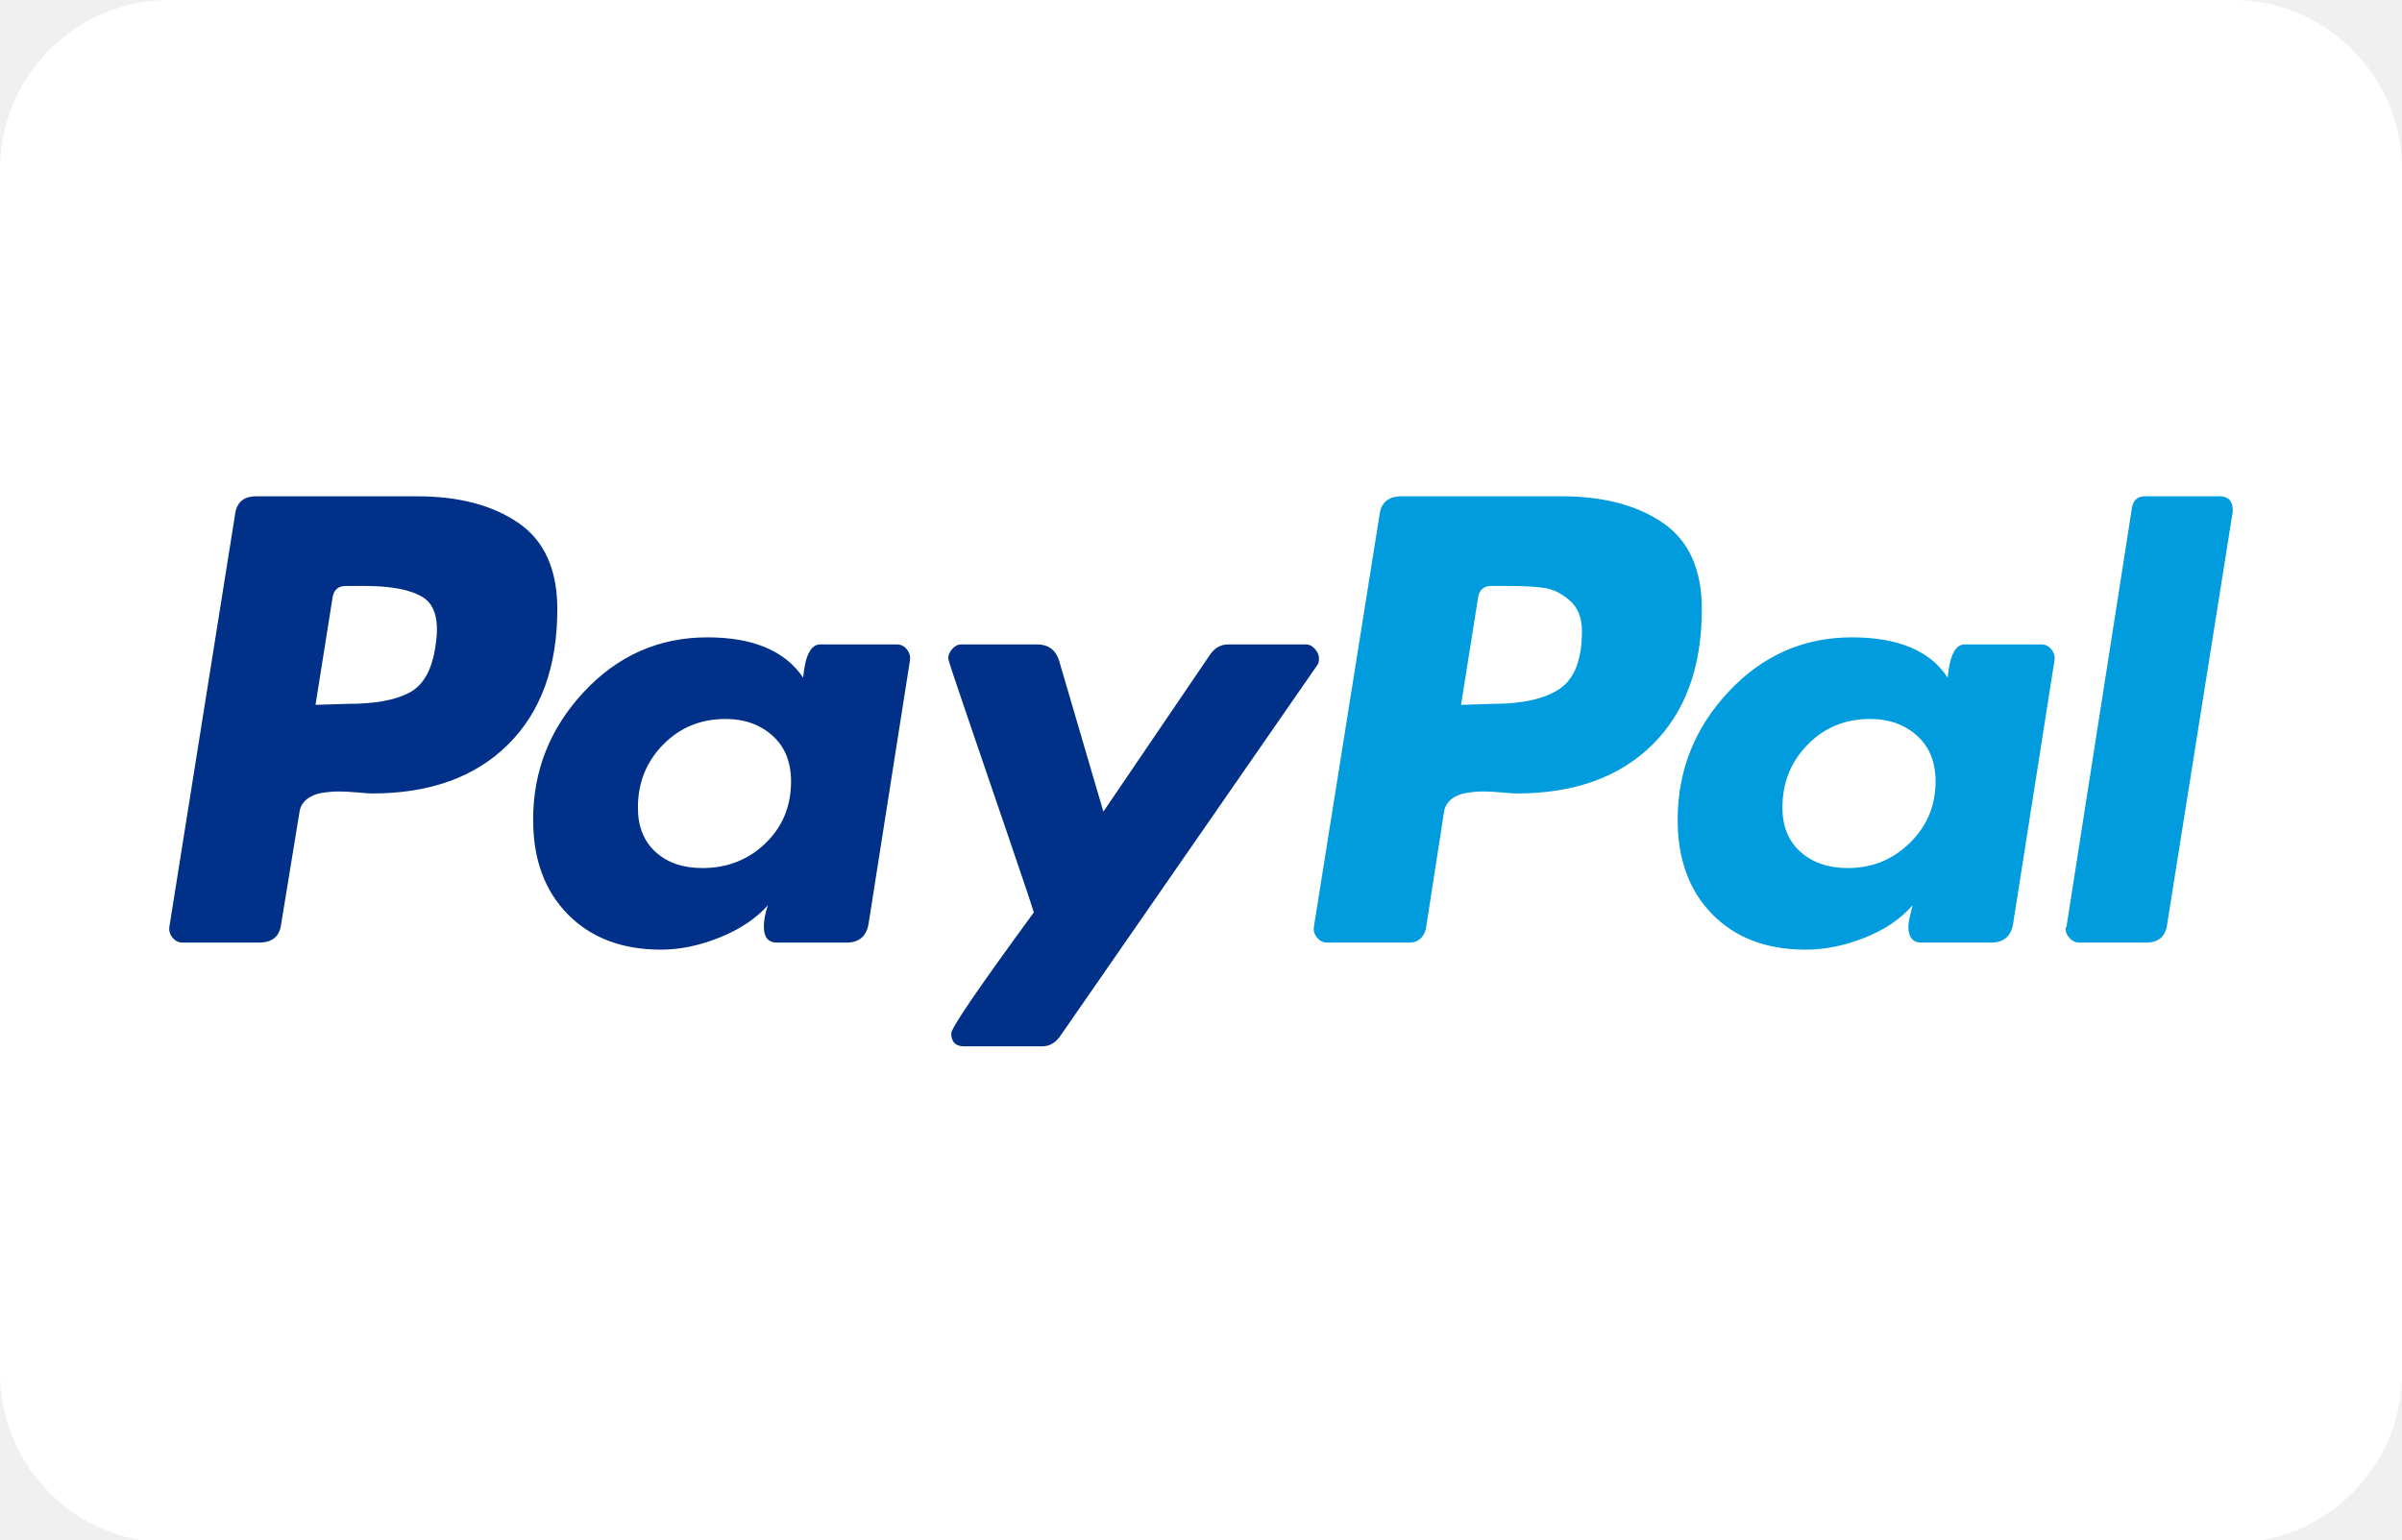
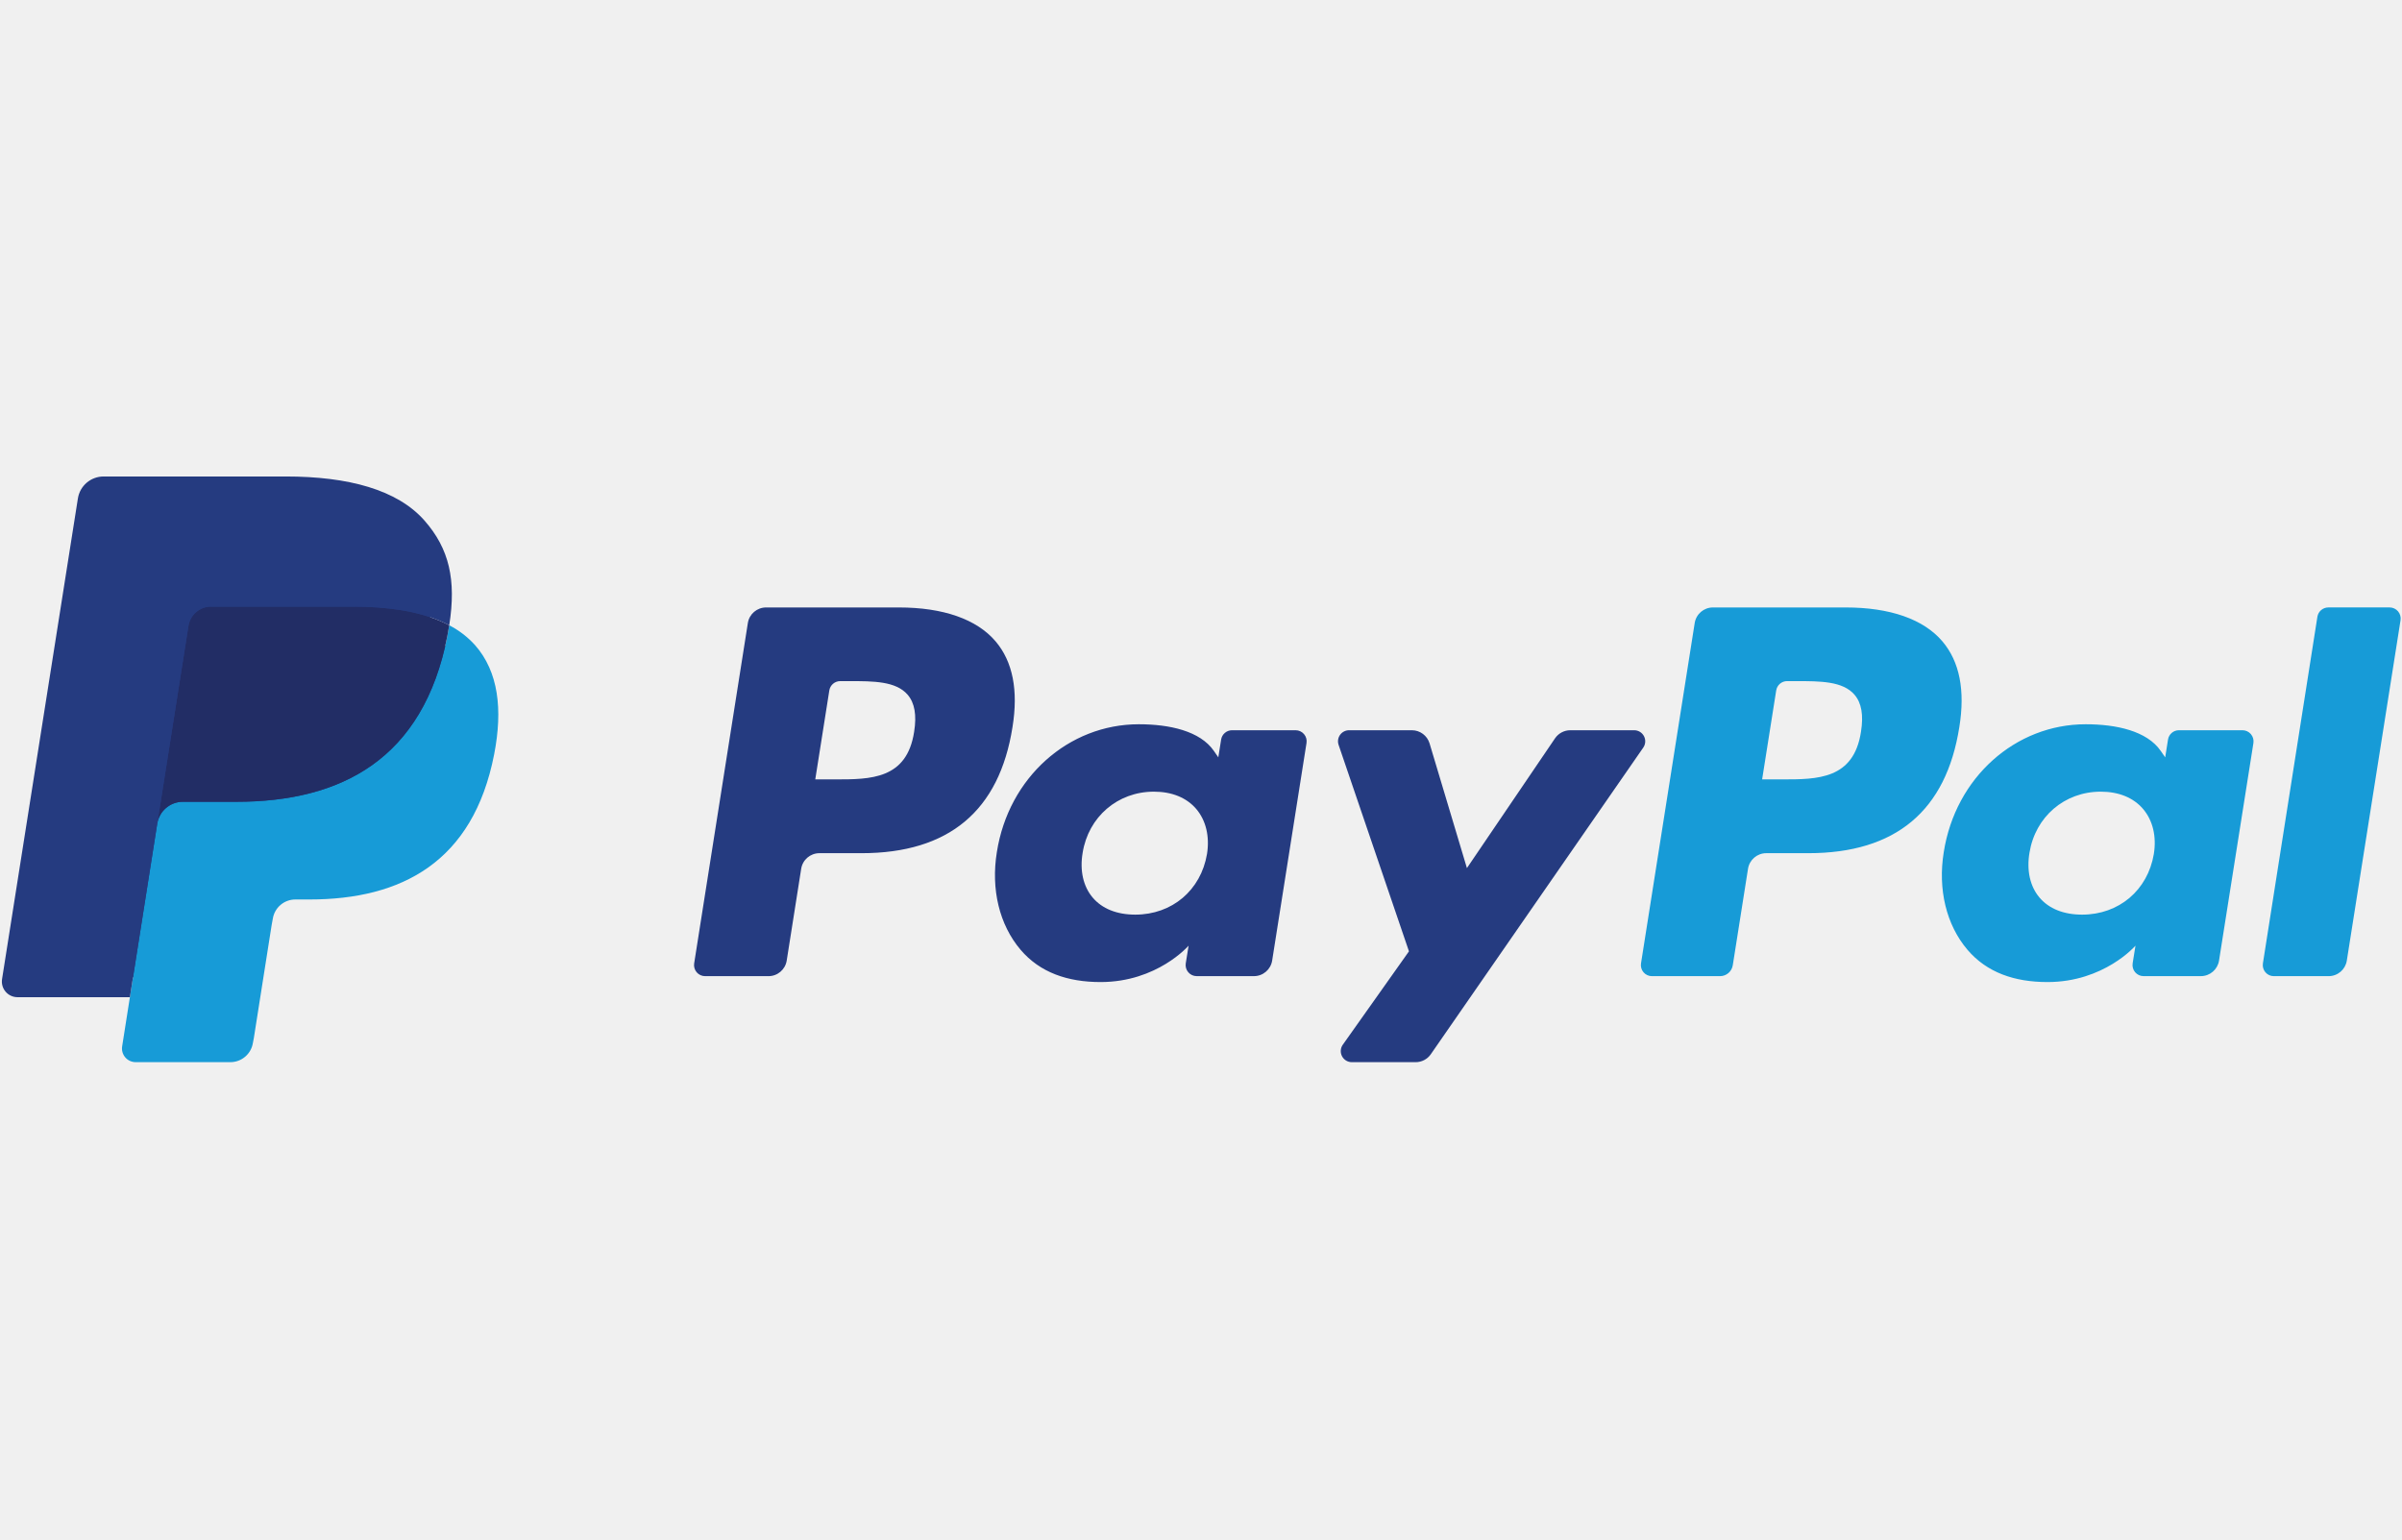
- <svg xmlns="http://www.w3.org/2000/svg" width="195" height="125" enable-background="new 0 0 780 500" version="1.1" viewBox="0 0 780 500" xml:space="preserve">
-   <path d="M725,0H55C24.673,0,0,24.673,0,55v391c0,30.327,24.673,55,55,55h670c30.325,0,55-24.673,55-55V55  C780,24.673,755.325,0,725,0z" fill="#FFF" />
-   <path d="m168.38 169.85c-8.399-5.774-19.359-8.668-32.88-8.668h-52.346c-4.145 0-6.435 2.073-6.87 6.214l-21.265 133.48c-0.221 1.311 0.107 2.51 0.981 3.6 0.869 1.093 1.962 1.636 3.271 1.636h24.864c4.361 0 6.758-2.068 7.198-6.216l5.888-35.985c0.215-1.744 0.982-3.162 2.291-4.254 1.308-1.09 2.944-1.804 4.907-2.13 1.963-0.324 3.814-0.487 5.562-0.487 1.743 0 3.814 0.11 6.217 0.327 2.397 0.218 3.925 0.324 4.58 0.324 18.756 0 33.478-5.285 44.167-15.866 10.684-10.577 16.032-25.244 16.032-44.004 0-12.868-4.202-22.192-12.597-27.975zm-26.99 40.08c-1.094 7.635-3.926 12.649-8.506 15.049-4.581 2.403-11.124 3.597-19.629 3.597l-10.797 0.328 5.563-35.007c0.434-2.397 1.851-3.597 4.252-3.597h6.218c8.72 0 15.049 1.257 18.975 3.761 3.924 2.51 5.233 7.802 3.924 15.869z" fill="#003087" />
-   <path d="m720.79 161.18h-24.208c-2.405 0-3.821 1.2-4.253 3.599l-21.267 136.1-0.328 0.654c0 1.096 0.437 2.127 1.311 3.109 0.868 0.979 1.963 1.471 3.271 1.471h21.595c4.138 0 6.429-2.068 6.871-6.215l21.265-133.81v-0.325c-2e-3 -3.053-1.424-4.58-4.257-4.58z" fill="#009CDE" />
-   <path d="m428.31 213.86c0-1.088-0.438-2.126-1.306-3.106-0.875-0.981-1.857-1.474-2.945-1.474h-25.191c-2.404 0-4.366 1.096-5.89 3.271l-34.679 51.04-14.394-49.075c-1.096-3.488-3.493-5.236-7.198-5.236h-24.54c-1.093 0-2.075 0.492-2.942 1.474-0.875 0.98-1.309 2.019-1.309 3.106 0 0.44 2.127 6.871 6.379 19.303 4.252 12.434 8.833 25.848 13.741 40.244 4.908 14.394 7.468 22.031 7.688 22.898-17.886 24.43-26.826 37.518-26.826 39.26 0 2.838 1.417 4.254 4.253 4.254h25.191c2.399 0 4.361-1.088 5.89-3.271l83.427-120.4c0.433-0.433 0.651-1.193 0.651-2.289z" fill="#003087" />
-   <path d="m662.89 209.28h-24.865c-3.056 0-4.904 3.599-5.559 10.797-5.677-8.72-16.031-13.088-31.083-13.088-15.704 0-29.065 5.89-40.077 17.668-11.016 11.779-16.521 25.631-16.521 41.551 0 12.871 3.761 23.121 11.285 30.752 7.524 7.639 17.611 11.451 30.266 11.451 6.323 0 12.757-1.311 19.3-3.926 6.544-2.617 11.665-6.105 15.379-10.469 0 0.219-0.222 1.198-0.654 2.942-0.44 1.748-0.655 3.06-0.655 3.926 0 3.494 1.414 5.234 4.254 5.234h22.576c4.138 0 6.541-2.068 7.193-6.216l13.415-85.389c0.215-1.309-0.111-2.507-0.981-3.599-0.876-1.087-1.964-1.634-3.273-1.634zm-42.694 64.452c-5.562 5.453-12.269 8.179-20.12 8.179-6.328 0-11.449-1.742-15.377-5.234-3.928-3.483-5.891-8.282-5.891-14.396 0-8.064 2.727-14.884 8.181-20.446 5.446-5.562 12.214-8.343 20.284-8.343 6.102 0 11.174 1.8 15.212 5.397 4.032 3.599 6.055 8.563 6.055 14.888-1e-3 7.851-2.783 14.505-8.344 19.955z" fill="#009CDE" />
-   <path d="m291.23 209.28h-24.864c-3.058 0-4.908 3.599-5.563 10.797-5.889-8.72-16.25-13.088-31.081-13.088-15.704 0-29.065 5.89-40.078 17.668-11.016 11.779-16.521 25.631-16.521 41.551 0 12.871 3.763 23.121 11.288 30.752 7.525 7.639 17.61 11.451 30.262 11.451 6.104 0 12.433-1.311 18.975-3.926 6.543-2.617 11.778-6.105 15.704-10.469-0.875 2.616-1.309 4.907-1.309 6.868 0 3.494 1.417 5.234 4.253 5.234h22.574c4.141 0 6.543-2.068 7.198-6.216l13.413-85.389c0.215-1.309-0.112-2.507-0.981-3.599-0.873-1.087-1.962-1.634-3.27-1.634zm-42.695 64.614c-5.563 5.351-12.382 8.017-20.447 8.017-6.329 0-11.4-1.742-15.214-5.234-3.819-3.483-5.726-8.282-5.726-14.396 0-8.064 2.725-14.884 8.18-20.446 5.449-5.562 12.211-8.343 20.284-8.343 6.104 0 11.175 1.8 15.214 5.398 4.032 3.599 6.052 8.563 6.052 14.888 0 8.069-2.781 14.778-8.343 20.116z" fill="#003087" />
-   <path d="m540.04 169.85c-8.398-5.774-19.356-8.668-32.879-8.668h-52.02c-4.364 0-6.765 2.073-7.197 6.214l-21.266 133.48c-0.221 1.312 0.106 2.511 0.981 3.601 0.865 1.092 1.962 1.635 3.271 1.635h26.826c2.617 0 4.361-1.416 5.235-4.252l5.89-37.949c0.216-1.744 0.98-3.162 2.29-4.254 1.309-1.09 2.943-1.803 4.908-2.13 1.962-0.324 3.812-0.487 5.562-0.487 1.743 0 3.814 0.11 6.214 0.327 2.399 0.218 3.931 0.324 4.58 0.324 18.76 0 33.479-5.285 44.168-15.866 10.688-10.577 16.031-25.244 16.031-44.004 2e-3 -12.867-4.199-22.191-12.594-27.974zm-33.534 53.82c-4.799 3.271-11.997 4.906-21.592 4.906l-10.47 0.328 5.562-35.007c0.432-2.397 1.849-3.597 4.252-3.597h5.887c4.798 0 8.614 0.218 11.454 0.653 2.831 0.44 5.562 1.799 8.179 4.089 2.618 2.291 3.926 5.618 3.926 9.98 0 9.16-2.402 15.375-7.198 18.648z" fill="#009CDE" />
+ <svg xmlns="http://www.w3.org/2000/svg" width="195" height="125" viewBox="-.096 0 123.75 30.226">
+   <path d="m46.211 6.749h-6.839a.95.95 0 0 0 -.939.802l-2.766 17.537a.57.57 0 0 0 .564.658h3.265a.95.95 0 0 0 .939-.803l.746-4.73a.95.95 0 0 1 .938-.803h2.165c4.505 0 7.105-2.18 7.784-6.5.306-1.89.013-3.375-.872-4.415-.972-1.142-2.696-1.746-4.985-1.746zm.789 6.405c-.374 2.454-2.249 2.454-4.062 2.454h-1.032l.724-4.583a.57.57 0 0 1 .563-.481h.473c1.235 0 2.4 0 3.002.704.359.42.469 1.044.332 1.906zm19.654-.079h-3.275a.57.57 0 0 0 -.563.481l-.145.916-.229-.332c-.709-1.029-2.29-1.373-3.868-1.373-3.619 0-6.71 2.741-7.312 6.586-.313 1.918.132 3.752 1.22 5.031.998 1.176 2.426 1.666 4.125 1.666 2.916 0 4.533-1.875 4.533-1.875l-.146.91a.57.57 0 0 0 .562.66h2.95a.95.95 0 0 0 .939-.803l1.77-11.209a.568.568 0 0 0 -.561-.658zm-4.565 6.374c-.316 1.871-1.801 3.127-3.695 3.127-.951 0-1.711-.305-2.199-.883-.484-.574-.668-1.391-.514-2.301.295-1.855 1.805-3.152 3.67-3.152.93 0 1.686.309 2.184.892.499.589.697 1.411.554 2.317zm22.007-6.374h-3.291a.954.954 0 0 0 -.787.417l-4.539 6.686-1.924-6.425a.953.953 0 0 0 -.912-.678h-3.234a.57.57 0 0 0 -.541.754l3.625 10.638-3.408 4.811a.57.57 0 0 0 .465.9h3.287a.949.949 0 0 0 .781-.408l10.946-15.8a.57.57 0 0 0 -.468-.895z" fill="#253b80" />
+   <path d="m94.992 6.749h-6.84a.95.95 0 0 0 -.938.802l-2.766 17.537a.569.569 0 0 0 .562.658h3.51a.665.665 0 0 0 .656-.562l.785-4.971a.95.95 0 0 1 .938-.803h2.164c4.506 0 7.105-2.18 7.785-6.5.307-1.89.012-3.375-.873-4.415-.971-1.142-2.694-1.746-4.983-1.746zm.789 6.405c-.373 2.454-2.248 2.454-4.062 2.454h-1.031l.725-4.583a.568.568 0 0 1 .562-.481h.473c1.234 0 2.4 0 3.002.704.359.42.468 1.044.331 1.906zm19.653-.079h-3.273a.567.567 0 0 0 -.562.481l-.145.916-.23-.332c-.709-1.029-2.289-1.373-3.867-1.373-3.619 0-6.709 2.741-7.311 6.586-.312 1.918.131 3.752 1.219 5.031 1 1.176 2.426 1.666 4.125 1.666 2.916 0 4.533-1.875 4.533-1.875l-.146.91a.57.57 0 0 0 .564.66h2.949a.95.95 0 0 0 .938-.803l1.771-11.209a.571.571 0 0 0 -.565-.658zm-4.565 6.374c-.314 1.871-1.801 3.127-3.695 3.127-.949 0-1.711-.305-2.199-.883-.484-.574-.666-1.391-.514-2.301.297-1.855 1.805-3.152 3.67-3.152.93 0 1.686.309 2.184.892.501.589.699 1.411.554 2.317zm8.426-12.219-2.807 17.858a.569.569 0 0 0 .562.658h2.822c.469 0 .867-.34.939-.803l2.768-17.536a.57.57 0 0 0 -.562-.659h-3.16a.571.571 0 0 0 -.562.482z" fill="#179bd7" />
+   <path d="m7.266 29.154.523-3.322-1.165-.027h-5.563l3.866-24.513a.316.316 0 0 1 .314-.268h9.38c3.114 0 5.263.648 6.385 1.927.526.6.861 1.227 1.023 1.917.17.724.173 1.589.007 2.644l-.012.077v.676l.526.298a3.69 3.69 0 0 1 1.065.812c.45.513.741 1.165.864 1.938.127.795.085 1.741-.123 2.812-.24 1.232-.628 2.305-1.152 3.183a6.547 6.547 0 0 1 -1.825 2c-.696.494-1.523.869-2.458 1.109-.906.236-1.939.355-3.072.355h-.73c-.522 0-1.029.188-1.427.525a2.21 2.21 0 0 0 -.744 1.328l-.055.299-.924 5.855-.042.215c-.011.068-.03.102-.058.125a.155.155 0 0 1 -.096.035z" fill="#253b80" />
+   <path d="m23.048 7.667c-.028.179-.06.362-.096.55-1.237 6.351-5.469 8.545-10.874 8.545h-2.752c-.661 0-1.218.48-1.321 1.132l-1.409 8.936-.399 2.533a.704.704 0 0 0 .695.814h4.881c.578 0 1.069-.42 1.16-.99l.048-.248.919-5.832.059-.32c.09-.572.582-.992 1.16-.992h.73c4.729 0 8.431-1.92 9.513-7.476.452-2.321.218-4.259-.978-5.622a4.667 4.667 0 0 0 -1.336-1.03z" fill="#179bd7" />
+   <path d="m21.754 7.151a9.757 9.757 0 0 0 -1.203-.267 15.284 15.284 0 0 0 -2.426-.177h-7.352a1.172 1.172 0 0 0 -1.159.992l-1.564 9.906-.045.289a1.336 1.336 0 0 1 1.321-1.132h2.752c5.405 0 9.637-2.195 10.874-8.545.037-.188.068-.371.096-.55a6.594 6.594 0 0 0 -1.017-.429 9.045 9.045 0 0 0 -.277-.087z" fill="#222d65" />
+   <path d="m9.614 7.699a1.169 1.169 0 0 1 1.159-.991h7.352c.871 0 1.684.057 2.426.177a9.757 9.757 0 0 1 1.481.353c.365.121.704.264 1.017.429.368-2.347-.003-3.945-1.272-5.392-1.399-1.593-3.924-2.275-7.155-2.275h-9.38c-.66 0-1.223.48-1.325 1.133l-3.907 24.765a.806.806 0 0 0 .795.932h5.791l1.454-9.225z" fill="#253b80" />
</svg>
